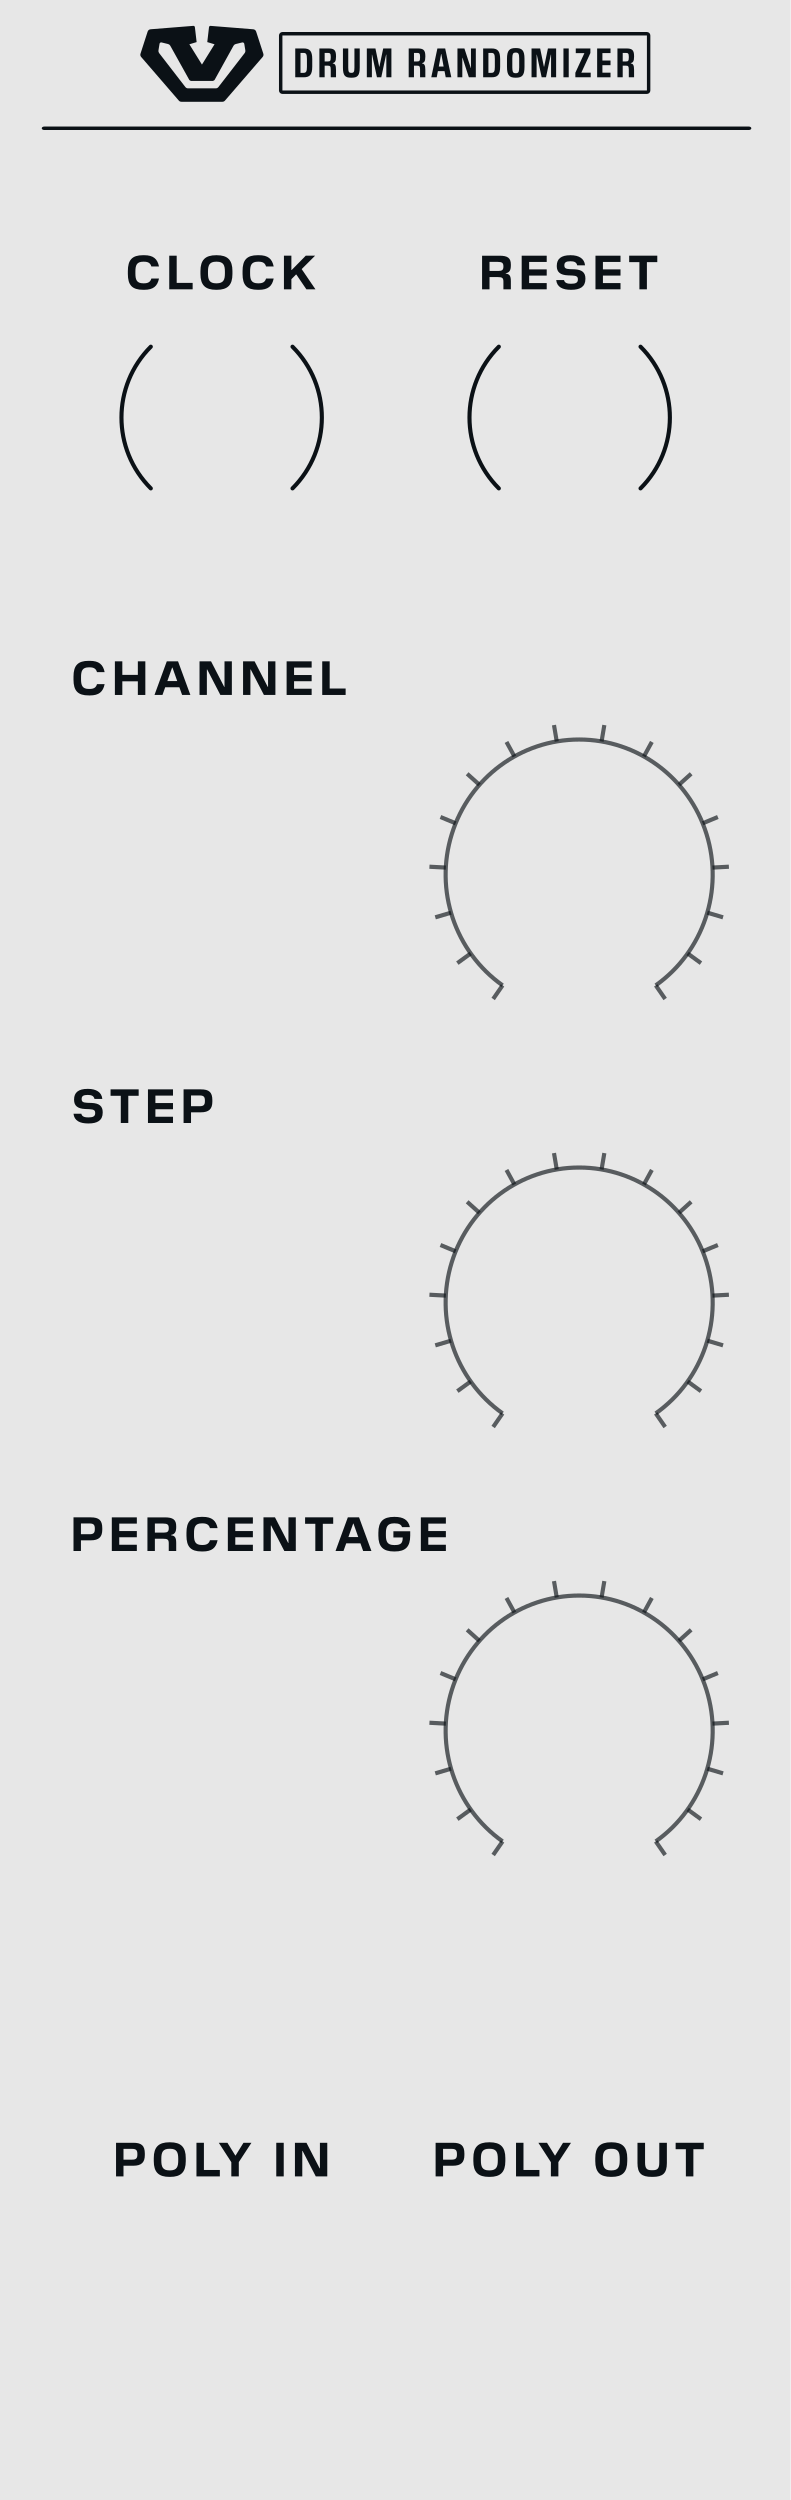
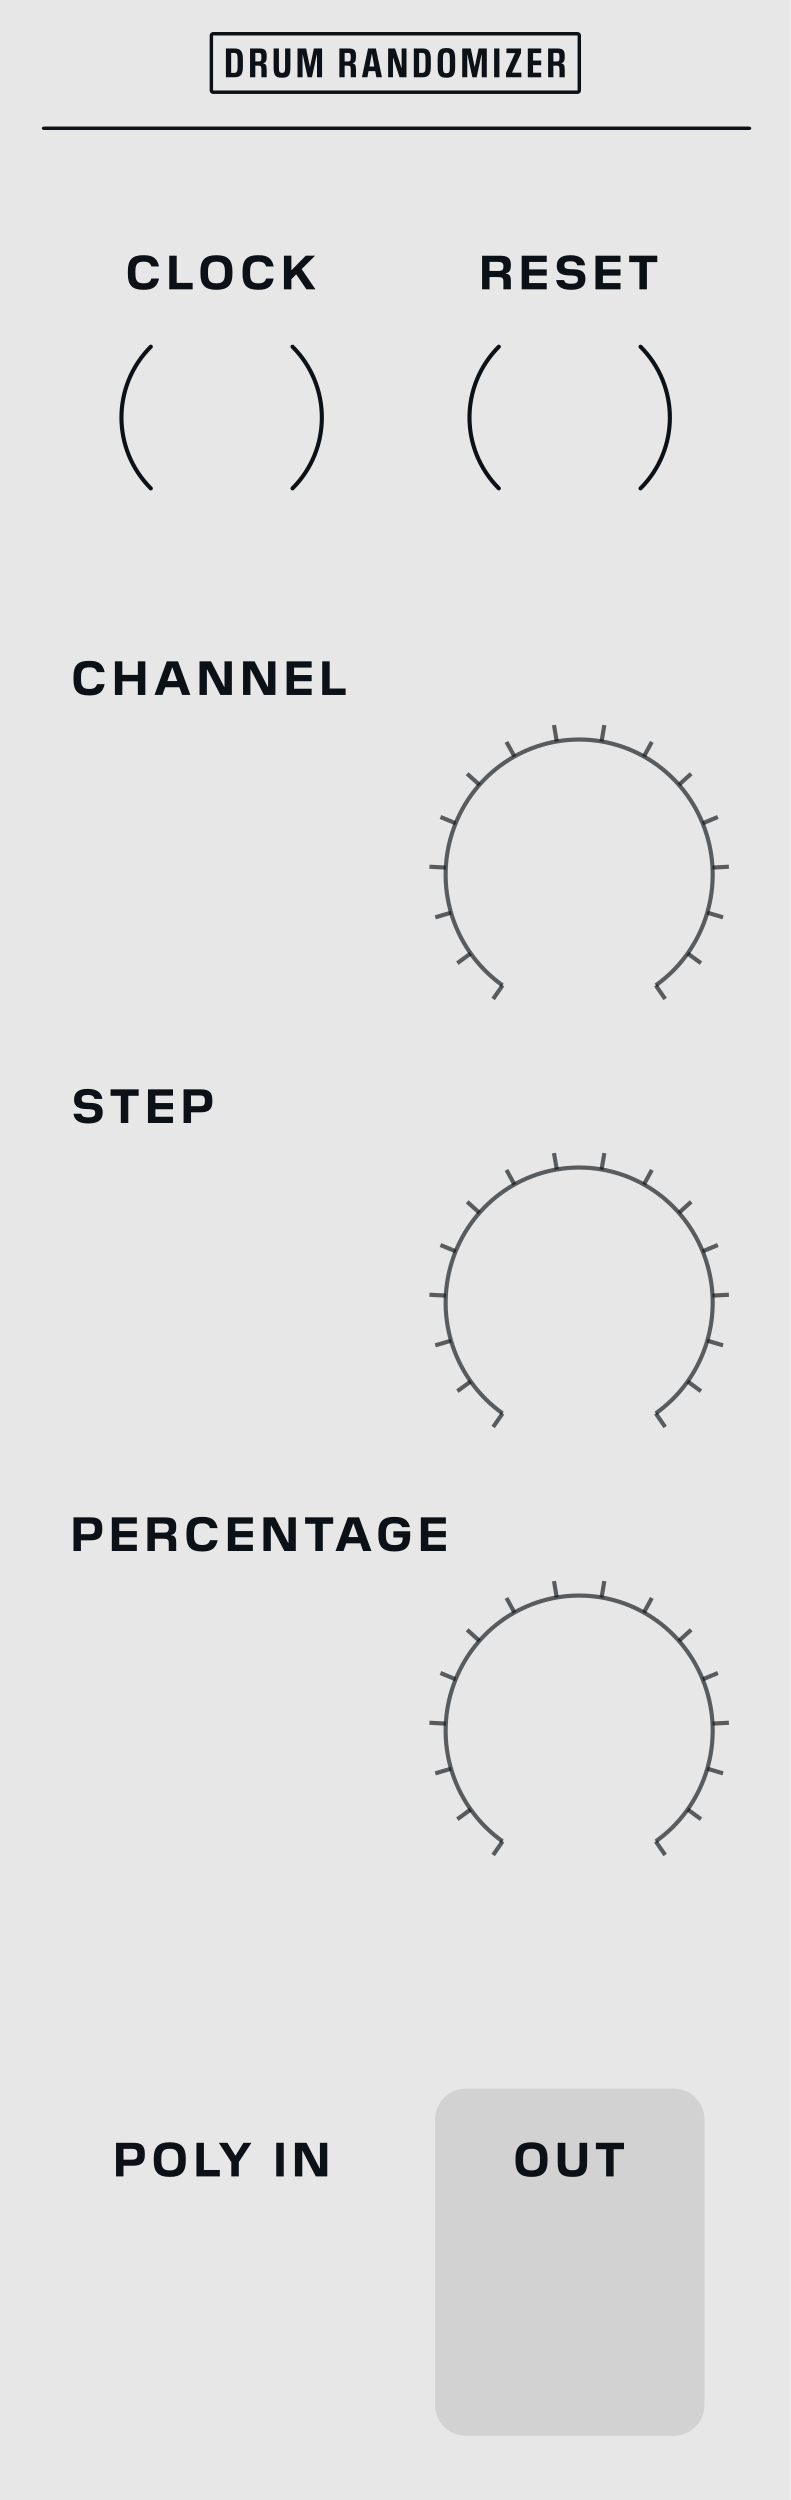
<svg xmlns="http://www.w3.org/2000/svg" xml:space="preserve" viewBox="0 0 115.2 364.252" height="128.5mm" width="40.64mm" y="0px" x="0px" id="Ebene_2" version="1.1">
  <defs id="defs95">
    <rect x="10.25" y="282.75" width="101.438" height="28.375" id="rect2922" />
    <rect x="4.722" y="125.737" width="209.413" height="68.033" id="rect509" />
    <rect x="19.879" y="-22.436" width="112.493" height="36.524" id="rect685" />
    <rect x="-36.732" y="10.383" width="117.711" height="41.533" id="rect448" />
    <rect x="14.389" y="141.232" width="41.912" height="34.386" id="rect2241" />
    <rect x="6.467" y="325.136" width="83.866" height="46.731" id="rect1463" />
    <rect x="125.59" y="98.678" width="166.479" height="105.145" id="rect2657" />
    <rect x="25.452" y="15.751" width="101.703" height="39.534" id="rect384" />
    <rect x="125.59" y="98.678" width="166.479" height="105.145" id="rect2657-5" />
    <rect x="125.59" y="98.678" width="166.479" height="105.145" id="rect2657-5-5" />
    <rect x="125.59" y="98.678" width="166.479" height="105.145" id="rect2657-5-58" />
    <rect x="125.59" y="98.678" width="166.479" height="105.145" id="rect2657-5-2" />
    <rect x="125.59" y="98.678" width="166.479" height="105.145" id="rect2657-5-2-9" />
    <rect x="125.59" y="98.678" width="166.479" height="105.145" id="rect2657-5-2-3" />
    <rect x="125.59" y="98.678" width="166.479" height="105.145" id="rect2657-5-2-3-1" />
    <rect x="125.59" y="98.678" width="166.479" height="105.145" id="rect2657-5-2-3-2" />
    <rect x="125.59" y="98.678" width="166.479" height="105.145" id="rect2657-5-4" />
    <rect x="14.389" y="141.232" width="41.912" height="34.386" id="rect2241-5" />
    <rect x="-36.732" y="10.383" width="117.711" height="41.533" id="rect448-2" />
    <rect x="4.722" y="125.737" width="209.413" height="68.033" id="rect509-5" />
    <rect x="4.722" y="125.737" width="209.413" height="68.033" id="rect509-5-0" />
    <rect x="10.25" y="282.75" width="101.438" height="28.375" id="rect2922-5" />
  </defs>
  <style type="text/css" id="style2">
	.st0{fill:#F3EDE7;}
	.st1{opacity:0.3;fill:#FBFAF8;}
</style>
  <rect style="fill:#e7e7e7;fill-opacity:1;stroke-width:0.726" id="rect350" width="115.2" height="364.252" x="0" y="0" />
+   <rect style="fill:#d2d2d3;fill-opacity:1;stroke:none;stroke-width:0.283" id="rect2" width="39.263" height="50.585" x="63.383" y="-354.897" rx="4.5" ry="4.5" transform="scale(1,-1)" />
  <path class="st0" d="M 6.43,18.941 H 109.121 c 0.192,0 0.348,-0.112 0.348,-0.25 0,-0.138 -0.156,-0.25 -0.348,-0.25 H 6.43 c -0.192,0 -0.348,0.112 -0.348,0.25 0,0.138 0.156,0.25 0.348,0.25" id="path30" style="fill:#0b1116;fill-opacity:1;stroke:none;stroke-width:1" />
  <g id="g2733" transform="translate(-6.372833,3.84)">
    <path class="st0" d="m 28.558,67.107 c -2.793,-2.793 -4.188,-6.45 -4.188,-10.111 0,-3.66 1.395,-7.318 4.188,-10.111 0.117,-0.117 0.117,-0.307 0,-0.424 -0.117,-0.117 -0.307,-0.117 -0.424,0 -2.909,2.908 -4.364,6.723 -4.364,10.535 0,3.812 1.455,7.626 4.364,10.535 0.117,0.117 0.307,0.117 0.424,0 0.117,-0.117 0.117,-0.306 0,-0.424 z" id="path68" style="fill:#0b1116;fill-opacity:1;stroke:none" />
    <path class="st0" d="m 48.779,46.886 c 2.793,2.793 4.188,6.45 4.188,10.111 0,3.66 -1.395,7.318 -4.188,10.111 -0.117,0.117 -0.117,0.307 0,0.424 0.117,0.117 0.307,0.117 0.424,0 2.909,-2.908 4.364,-6.723 4.364,-10.535 0,-3.812 -1.455,-7.626 -4.364,-10.535 -0.117,-0.117 -0.307,-0.117 -0.424,0 -0.117,0.117 -0.117,0.307 0,0.424 z" id="path70" style="fill:#0b1116;fill-opacity:1;stroke:none" />
  </g>
  <g aria-label="CLOCK" transform="matrix(0.96,0,0,0.96,-102.2381,-58.70068)" id="text2655" style="font-size:7.292px;line-height:1.25;font-family:Pilat;-inkscape-font-specification:Pilat;letter-spacing:0.9px;word-spacing:0px;white-space:pre;shape-inside:url(#rect2657);display:inline;fill:#f4eee9">
    <path d="m 128.375,105.131 c 1.4,0 2.02,-0.554 2.253,-1.714 h -1.159 c -0.146,0.525 -0.496,0.729 -1.13,0.729 h -0.095 c -1.014,0 -1.196,-0.561 -1.196,-1.488 v -0.306 c 0,-0.926 0.182,-1.488 1.196,-1.488 h 0.095 c 0.634,0 0.984,0.204 1.13,0.729 h 1.159 c -0.233,-1.159 -0.853,-1.714 -2.253,-1.714 h -0.168 c -1.648,0 -2.304,0.715 -2.304,2.399 v 0.452 c 0,1.684 0.656,2.399 2.304,2.399 z" id="path3276" style="fill:#0b1116" />
    <path d="m 135.736,104.081 h -2.421 v -4.127 h -1.13 v 5.104 h 3.551 z" id="path3278" style="fill:#0b1116" />
    <path d="m 139.399,105.131 c 1.641,0 2.377,-0.715 2.377,-2.399 v -0.445 c 0,-1.684 -0.736,-2.406 -2.377,-2.406 h -0.095 c -1.655,0 -2.384,0.722 -2.384,2.406 v 0.445 c 0,1.684 0.729,2.399 2.384,2.399 z m -0.109,-0.984 c -1.014,0 -1.225,-0.561 -1.225,-1.488 v -0.306 c 0,-0.926 0.211,-1.488 1.225,-1.488 h 0.124 c 1.006,0 1.218,0.561 1.218,1.488 v 0.306 c 0,0.941 -0.211,1.473 -1.218,1.488 z" id="path3280" style="fill:#0b1116" />
    <path d="m 145.783,105.131 c 1.4,0 2.02,-0.554 2.253,-1.714 h -1.159 c -0.146,0.525 -0.496,0.729 -1.13,0.729 h -0.095 c -1.014,0 -1.196,-0.561 -1.196,-1.488 v -0.306 c 0,-0.926 0.182,-1.488 1.196,-1.488 h 0.095 c 0.634,0 0.984,0.204 1.13,0.729 h 1.159 c -0.233,-1.159 -0.853,-1.714 -2.253,-1.714 h -0.168 c -1.648,0 -2.304,0.715 -2.304,2.399 v 0.452 c 0,1.684 0.656,2.399 2.304,2.399 z" id="path3282" style="fill:#0b1116" />
    <path d="m 150.722,103.519 0.7,-0.707 h 0.051 l 1.524,2.246 h 1.378 l -2.093,-3.07 2.034,-2.034 h -1.415 l -2.136,2.173 h -0.044 v -2.173 h -1.13 v 5.104 h 1.13 z" id="path3284" style="fill:#0b1116" />
  </g>
  <g id="g2737" transform="translate(38.62026,-51.39733)">
    <path class="st0" d="m 34.272,122.344 c -2.793,-2.793 -4.188,-6.45 -4.188,-10.111 0,-3.66 1.395,-7.318 4.188,-10.111 0.117,-0.117 0.117,-0.307 0,-0.424 -0.117,-0.117 -0.307,-0.117 -0.424,0 -2.909,2.908 -4.364,6.723 -4.364,10.535 0,3.812 1.455,7.626 4.364,10.535 0.117,0.117 0.307,0.117 0.424,0 0.118,-0.117 0.118,-0.307 0,-0.424 z" id="path52" style="fill:#0b1116;fill-opacity:1;stroke:none" />
    <path class="st0" d="m 54.493,102.123 c 2.793,2.793 4.188,6.45 4.188,10.111 0,3.66 -1.395,7.318 -4.188,10.111 -0.117,0.117 -0.117,0.307 0,0.424 0.117,0.117 0.307,0.117 0.424,0 2.909,-2.908 4.364,-6.723 4.364,-10.535 0,-3.812 -1.455,-7.626 -4.364,-10.535 -0.117,-0.117 -0.307,-0.117 -0.424,0 -0.117,0.117 -0.117,0.307 0,0.424 z" id="path54" style="fill:#0b1116;fill-opacity:1;stroke:none" />
  </g>
  <g aria-label="RESET" transform="matrix(0.96,0,0,0.96,-50.71201,-58.70071)" id="text2655-8" style="font-size:7.292px;line-height:1.25;font-family:Pilat;-inkscape-font-specification:Pilat;letter-spacing:0.9px;word-spacing:0px;white-space:pre;shape-inside:url(#rect2657-5);display:inline;fill:#f4eee9">
    <path d="m 127.121,103.199 h 1.254 c 0.671,0 0.853,0.124 0.853,0.7 v 1.159 h 1.13 v -1.232 c 0,-0.89 -0.241,-1.072 -0.78,-1.159 v -0.051 c 0.547,-0.087 0.78,-0.423 0.78,-1.181 v -0.131 c 0,-0.992 -0.467,-1.349 -1.735,-1.349 h -2.632 v 5.104 h 1.13 z m 1.261,-2.304 c 0.642,0 0.846,0.16 0.846,0.678 v 0.044 c 0,0.489 -0.204,0.649 -0.729,0.649 h -1.378 v -1.371 z" id="path3265" style="fill:#0b1116" />
    <path d="m 135.801,104.11 h -2.669 v -1.137 h 2.669 v -0.941 h -2.669 v -1.13 h 2.669 v -0.948 h -3.799 v 5.104 h 3.799 z" id="path3267" style="fill:#0b1116" />
    <path d="m 139.545,105.131 c 1.291,0 2.129,-0.445 2.129,-1.648 v -0.066 c 0,-0.926 -0.54,-1.349 -1.67,-1.4 l -0.693,-0.022 c -0.664,-0.029 -0.831,-0.19 -0.831,-0.561 v -0.036 c 0,-0.43 0.277,-0.598 0.911,-0.598 0.554,0 0.926,0.124 1.035,0.613 h 1.189 c -0.087,-1.028 -0.948,-1.531 -2.158,-1.531 h -0.087 c -1.364,0 -2.042,0.54 -2.042,1.611 v 0.051 c 0,0.911 0.554,1.342 1.67,1.393 l 0.7,0.029 c 0.649,0.029 0.831,0.19 0.831,0.561 v 0.066 c 0,0.459 -0.343,0.62 -1.021,0.62 -0.481,0 -0.977,-0.066 -1.079,-0.561 h -1.189 c 0.117,1.079 0.984,1.48 2.239,1.48 z" id="path3269" style="fill:#0b1116" />
    <path d="m 147,104.11 h -2.669 v -1.137 h 2.669 v -0.941 h -2.669 v -1.13 h 2.669 v -0.948 h -3.799 v 5.104 h 3.799 z" id="path3271" style="fill:#0b1116" />
    <path d="m 151.007,100.931 h 1.575 v -0.977 h -4.266 v 0.977 h 1.553 v 4.127 h 1.137 z" id="path3273" style="fill:#0b1116" />
  </g>
  <g id="g515" transform="translate(14.68471)">
-     <path class="st0" d="m 79.571,5.167 v 8.018 H 26.463 V 5.167 h 53.108 m 0,-0.5 H 26.463 c -0.276,0 -0.5,0.224 -0.5,0.5 v 8.018 c 0,0.276 0.224,0.5 0.5,0.5 h 53.108 c 0.276,0 0.5,-0.224 0.5,-0.5 V 5.167 c 0,-0.276 -0.224,-0.5 -0.5,-0.5 z" id="path4" style="fill:#0b1116;fill-opacity:1;stroke:none" />
-     <path class="st0" d="m 22.211,4.265 -6.214,-0.495 c -0.115,-0.009 -0.216,0.074 -0.229,0.189 l -0.252,2.174 1.058,0.32 -1.834,2.955 -1.834,-2.955 1.058,-0.32 -0.254,-2.176 c -0.013,-0.115 -0.115,-0.198 -0.229,-0.189 L 7.251,4.265 c -0.196,0.016 -0.363,0.149 -0.424,0.336 l -1.043,3.223 c -0.053,0.163 -0.017,0.342 0.095,0.471 l 5.492,6.364 c 0.092,0.107 0.227,0.169 0.368,0.169 h 5.986 c 0.141,0 0.276,-0.062 0.368,-0.169 l 5.494,-6.364 c 0.112,-0.13 0.148,-0.308 0.095,-0.471 l -1.046,-3.222 c -0.061,-0.189 -0.229,-0.321 -0.425,-0.337 z m -5.457,8.608 h -4.045 c -0.15,0 -0.293,-0.07 -0.385,-0.189 L 8.497,7.73 c -0.083,-0.107 -0.118,-0.244 -0.096,-0.378 l 0.158,-0.97 c 0.023,-0.141 0.16,-0.232 0.298,-0.198 L 9.81,6.418 c 0.131,0.032 0.243,0.118 0.309,0.236 l 2.789,5.011 0.213,0.125 h 3.237 l 0.213,-0.126 2.772,-5.009 c 0.066,-0.119 0.179,-0.205 0.311,-0.238 l 0.952,-0.232 c 0.138,-0.034 0.275,0.057 0.298,0.198 l 0.159,0.967 c 0.022,0.134 -0.013,0.272 -0.096,0.379 l -3.829,4.953 c -0.091,0.121 -0.233,0.191 -0.384,0.191 z" id="path28" style="fill:#0b1116;fill-opacity:1;stroke:none" />
-     <g aria-label="DRUM RANDOMIZER" transform="matrix(0.96,0,0,0.96,9.003046,27.54931)" id="text683" style="font-size:6.25px;line-height:1.25;font-family:Pilat;-inkscape-font-specification:Pilat;letter-spacing:0.6px;word-spacing:0px;white-space:pre;shape-inside:url(#rect685)">
+     <path class="st0" d="m 69.469,5.167 v 8.018 H 16.362 V 5.167 h 53.108 m 0,-0.5 H 16.362 c -0.276,0 -0.5,0.224 -0.5,0.5 v 8.018 c 0,0.276 0.224,0.5 0.5,0.5 h 53.108 c 0.276,0 0.5,-0.224 0.5,-0.5 V 5.167 c 0,-0.276 -0.224,-0.5 -0.5,-0.5 z" id="path4" style="fill:#0b1116;fill-opacity:1;stroke:none" />
+     <g aria-label="DRUM RANDOMIZER" transform="matrix(0.96,0,0,0.96,-1.098464,27.54931)" id="text683" style="font-size:6.25px;line-height:1.25;font-family:Pilat;-inkscape-font-specification:Pilat;letter-spacing:0.6px;word-spacing:0px;white-space:pre;shape-inside:url(#rect685)">
      <path d="m 22.716,-19.711 c 0,-1.256 -0.388,-1.631 -1.306,-1.631 h -1.275 v 4.375 h 1.275 c 0.919,0 1.306,-0.375 1.306,-1.625 z m -1.319,-0.956 c 0.4,0 0.512,0.225 0.512,0.9 v 1.231 c 0,0.669 -0.119,0.894 -0.512,0.894 h -0.463 v -3.025 z" style="font-family:'Pilat Condensed';-inkscape-font-specification:'Pilat Condensed, ';fill:#0b1116" id="path2889" />
      <path d="m 24.598,-18.729 h 0.469 c 0.338,0 0.456,0.062 0.456,0.6 v 1.163 h 0.8 v -1.113 c 0,-0.787 -0.169,-0.925 -0.506,-1 v -0.031 c 0.338,-0.087 0.506,-0.281 0.506,-0.988 v -0.081 c 0,-0.975 -0.35,-1.163 -1.181,-1.163 h -1.344 v 4.375 h 0.8 z m 0.463,-1.938 c 0.331,0 0.463,0.062 0.463,0.588 v 0.125 c 0,0.519 -0.125,0.581 -0.431,0.581 h -0.494 v -1.294 z" style="font-family:'Pilat Condensed';-inkscape-font-specification:'Pilat Condensed, ';fill:#0b1116" id="path2891" />
      <path d="m 28.685,-16.904 c 0.9,0 1.238,-0.306 1.238,-1.55 v -2.888 h -0.806 v 2.894 c 0,0.656 -0.1,0.806 -0.444,0.806 h -0.05 c -0.344,0 -0.444,-0.15 -0.444,-0.806 v -2.894 h -0.806 v 2.888 c 0,1.244 0.338,1.55 1.238,1.55 z" style="font-family:'Pilat Condensed';-inkscape-font-specification:'Pilat Condensed, ';fill:#0b1116" id="path2893" />
      <path d="m 34.729,-21.342 h -1.244 l -0.575,2.763 h -0.037 l -0.569,-2.763 h -1.306 v 4.375 h 0.769 v -3.431 h 0.031 l 0.738,3.431 h 0.656 l 0.731,-3.431 h 0.037 v 3.431 h 0.769 z" style="font-family:'Pilat Condensed';-inkscape-font-specification:'Pilat Condensed, ';fill:#0b1116" id="path2895" />
      <path d="m 38.154,-18.729 h 0.469 c 0.338,0 0.456,0.062 0.456,0.6 v 1.163 h 0.8 v -1.113 c 0,-0.787 -0.169,-0.925 -0.506,-1 v -0.031 c 0.338,-0.087 0.506,-0.281 0.506,-0.988 v -0.081 c 0,-0.975 -0.35,-1.163 -1.181,-1.163 h -1.344 v 4.375 h 0.8 z m 0.463,-1.938 c 0.331,0 0.463,0.062 0.463,0.588 v 0.125 c 0,0.519 -0.125,0.581 -0.431,0.581 h -0.494 v -1.294 z" style="font-family:'Pilat Condensed';-inkscape-font-specification:'Pilat Condensed, ';fill:#0b1116" id="path2897" />
      <path d="m 42.891,-21.342 h -1.181 l -0.931,4.375 h 0.831 l 0.175,-0.938 h 1.006 l 0.181,0.938 h 0.85 z m -0.588,0.838 0.35,1.906 h -0.731 l 0.35,-1.906 z" style="font-family:'Pilat Condensed';-inkscape-font-specification:'Pilat Condensed, ';fill:#0b1116" id="path2899" />
      <path d="m 47.541,-21.342 h -0.738 v 2.956 h -0.031 l -0.963,-2.956 h -1.056 v 4.375 h 0.738 v -2.956 h 0.031 l 0.963,2.956 h 1.056 z" style="font-family:'Pilat Condensed';-inkscape-font-specification:'Pilat Condensed, ';fill:#0b1116" id="path2901" />
      <path d="m 51.235,-19.711 c 0,-1.256 -0.388,-1.631 -1.306,-1.631 h -1.275 v 4.375 h 1.275 c 0.919,0 1.306,-0.375 1.306,-1.625 z m -1.319,-0.956 c 0.4,0 0.512,0.225 0.512,0.9 v 1.231 c 0,0.669 -0.119,0.894 -0.512,0.894 h -0.463 v -3.025 z" style="font-family:'Pilat Condensed';-inkscape-font-specification:'Pilat Condensed, ';fill:#0b1116" id="path2903" />
      <path d="m 53.635,-16.904 c 0.925,0 1.294,-0.362 1.294,-1.625 v -1.244 c 0,-1.269 -0.369,-1.631 -1.294,-1.631 h -0.069 c -0.919,0 -1.294,0.362 -1.294,1.631 v 1.244 c 0,1.262 0.375,1.625 1.294,1.625 z m -0.056,-0.681 c -0.206,0 -0.338,-0.062 -0.406,-0.194 -0.062,-0.131 -0.094,-0.362 -0.094,-0.694 v -1.356 c 0,-0.338 0.031,-0.569 0.094,-0.694 0.069,-0.131 0.2,-0.194 0.406,-0.194 h 0.044 c 0.206,0 0.338,0.062 0.4,0.194 0.069,0.125 0.1,0.356 0.1,0.694 v 1.356 c 0,0.331 -0.031,0.562 -0.1,0.694 -0.062,0.131 -0.194,0.194 -0.4,0.194 z" style="font-family:'Pilat Condensed';-inkscape-font-specification:'Pilat Condensed, ';fill:#0b1116" id="path2905" />
      <path d="m 59.729,-21.342 h -1.244 l -0.575,2.763 h -0.037 l -0.569,-2.763 h -1.306 v 4.375 h 0.769 v -3.431 h 0.031 l 0.738,3.431 h 0.656 l 0.731,-3.431 h 0.037 v 3.431 h 0.769 z" style="font-family:'Pilat Condensed';-inkscape-font-specification:'Pilat Condensed, ';fill:#0b1116" id="path2907" />
      <path d="m 61.641,-21.342 h -0.8 v 4.375 h 0.8 z" style="font-family:'Pilat Condensed';-inkscape-font-specification:'Pilat Condensed, ';fill:#0b1116" id="path2909" />
      <path d="m 64.979,-17.667 h -1.425 l 1.375,-2.981 v -0.694 h -2.219 v 0.706 h 1.312 l -1.375,2.981 v 0.688 h 2.331 z" style="font-family:'Pilat Condensed';-inkscape-font-specification:'Pilat Condensed, ';fill:#0b1116" id="path2911" />
      <path d="m 67.985,-17.667 h -1.231 v -1.137 h 1.231 v -0.706 h -1.231 v -1.131 h 1.231 v -0.7 h -2.031 v 4.375 h 2.031 z" style="font-family:'Pilat Condensed';-inkscape-font-specification:'Pilat Condensed, ';fill:#0b1116" id="path2913" />
      <path d="m 69.835,-18.729 h 0.469 c 0.338,0 0.456,0.062 0.456,0.6 v 1.163 h 0.8 v -1.113 c 0,-0.787 -0.169,-0.925 -0.506,-1 v -0.031 c 0.338,-0.087 0.506,-0.281 0.506,-0.988 v -0.081 c 0,-0.975 -0.35,-1.163 -1.181,-1.163 h -1.344 v 4.375 h 0.8 z m 0.463,-1.938 c 0.331,0 0.463,0.062 0.463,0.588 v 0.125 c 0,0.519 -0.125,0.581 -0.431,0.581 h -0.494 v -1.294 z" style="font-family:'Pilat Condensed';-inkscape-font-specification:'Pilat Condensed, ';fill:#0b1116" id="path2915" />
    </g>
  </g>
  <g aria-label="CHANNEL" transform="matrix(0.9599723,0,0,0.96,5.873736,-25.57483)" id="text507" style="font-size:7.292px;line-height:1.25;font-family:Pilat;-inkscape-font-specification:Pilat;letter-spacing:0.9px;word-spacing:0px;white-space:pre;shape-inside:url(#rect509);display:inline;fill:#f4eee9;stroke-width:1">
    <path d="m 7.508,132.189 c 1.4,0 2.02,-0.554 2.253,-1.714 H 8.602 c -0.146,0.525 -0.496,0.729 -1.13,0.729 h -0.095 c -1.014,0 -1.196,-0.561 -1.196,-1.488 v -0.306 c 0,-0.926 0.182,-1.488 1.196,-1.488 h 0.095 c 0.634,0 0.984,0.204 1.13,0.729 h 1.159 c -0.233,-1.159 -0.853,-1.714 -2.253,-1.714 H 7.34 c -1.648,0 -2.304,0.715 -2.304,2.399 v 0.452 c 0,1.684 0.656,2.399 2.304,2.399 z" id="path1260" style="stroke-width:1;fill:#0b1116" />
    <path d="m 15.94,127.012 h -1.137 v 2.056 h -2.355 v -2.056 h -1.13 v 5.104 h 1.13 v -2.071 h 2.355 v 2.071 h 1.137 z" id="path1262" style="stroke-width:1;fill:#0b1116" />
    <path d="m 20.902,127.012 h -1.706 l -1.867,5.104 h 1.21 l 0.416,-1.167 h 2.151 l 0.416,1.167 h 1.254 z m -0.846,0.948 0.722,2.042 h -1.495 l 0.722,-2.042 z" id="path1264" style="stroke-width:1;fill:#0b1116" />
    <path d="m 29.072,127.012 h -1.116 v 3.879 h -0.044 l -1.998,-3.879 h -1.75 v 5.104 h 1.116 v -3.872 h 0.044 l 2.005,3.872 h 1.743 z" id="path1266" style="stroke-width:1;fill:#0b1116" />
    <path d="m 35.681,127.012 h -1.116 v 3.879 h -0.044 l -1.998,-3.879 h -1.75 v 5.104 h 1.116 v -3.872 h 0.044 l 2.005,3.872 h 1.743 z" id="path1268" style="stroke-width:1;fill:#0b1116" />
    <path d="m 41.182,131.169 h -2.669 v -1.137 h 2.669 v -0.941 h -2.669 v -1.13 h 2.669 v -0.948 h -3.799 v 5.104 h 3.799 z" id="path1270" style="stroke-width:1;fill:#0b1116" />
    <path d="m 46.34,131.139 h -2.421 v -4.127 h -1.13 v 5.104 h 3.551 z" id="path1272" style="stroke-width:1;fill:#0b1116" />
  </g>
  <g aria-label="PERCENTAGE" transform="matrix(0.96,0,0,0.96,5.789597,99.14933)" id="text507-2-2" style="font-size:7.292px;line-height:1.25;font-family:Pilat;-inkscape-font-specification:Pilat;letter-spacing:0.9px;word-spacing:0px;white-space:pre;shape-inside:url(#rect509-5-0);display:inline;fill:#f4eee9">
    <path d="m 6.254,130.498 h 1.488 c 1.247,0 1.75,-0.518 1.75,-1.626 V 128.653 c 0,-1.203 -0.503,-1.641 -1.75,-1.641 H 5.124 v 5.104 h 1.13 z m 1.305,-2.559 c 0.613,0 0.802,0.204 0.802,0.78 v 0.073 c 0,0.561 -0.175,0.78 -0.795,0.78 H 6.254 v -1.633 z" id="path1284" style="fill:#0b1116" />
    <path d="m 14.737,131.169 h -2.669 v -1.137 h 2.669 v -0.941 h -2.669 v -1.13 h 2.669 v -0.948 h -3.799 v 5.104 h 3.799 z" id="path1286" style="fill:#0b1116" />
    <path d="m 17.475,130.257 h 1.254 c 0.671,0 0.853,0.124 0.853,0.7 v 1.159 h 1.13 v -1.232 c 0,-0.89 -0.241,-1.072 -0.78,-1.159 v -0.051 c 0.547,-0.087 0.78,-0.423 0.78,-1.181 v -0.131 c 0,-0.992 -0.467,-1.349 -1.735,-1.349 h -2.632 v 5.104 h 1.13 z m 1.261,-2.304 c 0.642,0 0.846,0.16 0.846,0.678 v 0.044 c 0,0.489 -0.204,0.649 -0.729,0.649 H 17.475 V 127.953 Z" id="path1288" style="fill:#0b1116" />
    <path d="m 24.74,132.189 c 1.4,0 2.02,-0.554 2.253,-1.714 h -1.159 c -0.146,0.525 -0.496,0.729 -1.13,0.729 h -0.095 c -1.014,0 -1.196,-0.561 -1.196,-1.488 v -0.306 c 0,-0.926 0.182,-1.488 1.196,-1.488 h 0.095 c 0.634,0 0.984,0.204 1.13,0.729 h 1.159 c -0.233,-1.159 -0.853,-1.714 -2.253,-1.714 h -0.168 c -1.648,0 -2.304,0.715 -2.304,2.399 v 0.452 c 0,1.684 0.656,2.399 2.304,2.399 z" id="path1290" style="fill:#0b1116" />
    <path d="m 32.349,131.169 h -2.669 v -1.137 h 2.669 v -0.941 h -2.669 v -1.13 h 2.669 v -0.948 h -3.799 v 5.104 h 3.799 z" id="path1292" style="fill:#0b1116" />
    <path d="m 38.863,127.012 h -1.116 v 3.879 h -0.044 l -1.998,-3.879 H 33.956 v 5.104 h 1.116 v -3.872 h 0.044 l 2.005,3.872 h 1.743 z" id="path1294" style="fill:#0b1116" />
    <path d="m 42.964,127.989 h 1.575 v -0.977 h -4.266 v 0.977 h 1.553 v 4.127 h 1.137 z" id="path1296" style="fill:#0b1116" />
    <path d="m 48.465,127.012 h -1.706 l -1.867,5.104 h 1.21 l 0.416,-1.167 h 2.151 l 0.416,1.167 h 1.254 z m -0.846,0.948 0.722,2.042 h -1.495 l 0.722,-2.042 z" id="path1298" style="fill:#0b1116" />
    <path d="m 53.872,132.189 c 1.641,0 2.355,-0.715 2.355,-2.399 v -0.664 h -2.552 v 0.941 h 1.415 c 0,0.817 -0.248,1.145 -1.167,1.145 h -0.16 c -1.014,0 -1.225,-0.547 -1.225,-1.48 v -0.321 c 0,-0.926 0.211,-1.488 1.225,-1.488 h 0.124 c 0.613,0 0.977,0.175 1.101,0.576 h 1.189 c -0.226,-1.101 -0.992,-1.56 -2.304,-1.56 h -0.095 c -1.655,0 -2.384,0.722 -2.384,2.406 v 0.445 c 0,1.684 0.729,2.399 2.384,2.399 z" id="path1300" style="fill:#0b1116" />
    <path d="m 61.64,131.169 h -2.669 v -1.137 h 2.669 v -0.941 h -2.669 v -1.13 h 2.669 v -0.948 h -3.799 v 5.104 h 3.799 z" id="path1302" style="fill:#0b1116" />
  </g>
  <g aria-label="STEP" transform="matrix(0.96,0,0,0.96,5.950597,36.78777)" id="g1399" style="font-size:7.292px;line-height:1.25;font-family:Pilat;-inkscape-font-specification:Pilat;letter-spacing:0.9px;word-spacing:0px;white-space:pre;shape-inside:url(#rect509-5);display:inline;fill:#f4eee9">
    <path d="m 7.26,132.189 c 1.291,0 2.129,-0.445 2.129,-1.648 v -0.066 c 0,-0.926 -0.54,-1.349 -1.67,-1.4 l -0.693,-0.022 c -0.664,-0.029 -0.831,-0.19 -0.831,-0.561 v -0.036 c 0,-0.43 0.277,-0.598 0.911,-0.598 0.554,0 0.926,0.124 1.035,0.613 h 1.189 c -0.087,-1.028 -0.948,-1.531 -2.158,-1.531 h -0.087 c -1.364,0 -2.042,0.54 -2.042,1.611 v 0.051 c 0,0.911 0.554,1.342 1.67,1.393 l 0.7,0.029 c 0.649,0.029 0.831,0.19 0.831,0.561 v 0.066 c 0,0.459 -0.343,0.62 -1.021,0.62 -0.481,0 -0.977,-0.066 -1.079,-0.561 H 4.956 c 0.117,1.079 0.984,1.48 2.239,1.48 z" id="path1391" style="fill:#0b1116" />
    <path d="m 13.272,127.989 h 1.575 v -0.977 h -4.266 v 0.977 h 1.553 v 4.127 h 1.138 z" id="path1393" style="fill:#0b1116" />
    <path d="m 20.056,131.169 h -2.669 v -1.137 h 2.669 v -0.941 h -2.669 v -1.13 h 2.669 v -0.948 h -3.799 v 5.104 h 3.799 z" id="path1395" style="fill:#0b1116" />
    <path d="m 22.793,130.498 h 1.488 c 1.247,0 1.75,-0.518 1.75,-1.626 V 128.653 c 0,-1.203 -0.503,-1.641 -1.75,-1.641 h -2.618 v 5.104 h 1.13 z m 1.305,-2.559 c 0.613,0 0.802,0.204 0.802,0.78 v 0.073 c 0,0.561 -0.175,0.78 -0.795,0.78 h -1.313 v -1.633 z" id="path1397" style="fill:#0b1116" />
  </g>
  <g aria-label="POLY IN" transform="matrix(0.96,0,0,0.96,6.682667,39.53917)" id="text2920" style="font-size:7.292px;line-height:1.25;font-family:Pilat;-inkscape-font-specification:Pilat;letter-spacing:0.9px;word-spacing:0px;white-space:pre;shape-inside:url(#rect2922);display:inline;fill:#f4eee9">
    <path d="m 11.781,287.511 h 1.488 c 1.247,0 1.75,-0.518 1.75,-1.626 v -0.219 c 0,-1.203 -0.503,-1.641 -1.75,-1.641 h -2.618 v 5.104 h 1.13 z m 1.305,-2.559 c 0.613,0 0.802,0.204 0.802,0.78 v 0.073 c 0,0.561 -0.175,0.78 -0.795,0.78 h -1.312 v -1.633 z" id="path22133" style="fill:#0b1116" />
    <path d="m 18.857,289.203 c 1.641,0 2.377,-0.715 2.377,-2.399 v -0.445 c 0,-1.684 -0.736,-2.406 -2.377,-2.406 h -0.095 c -1.655,0 -2.384,0.722 -2.384,2.406 v 0.445 c 0,1.684 0.729,2.399 2.384,2.399 z m -0.109,-0.984 c -1.014,0 -1.225,-0.561 -1.225,-1.488 V 286.425 c 0,-0.926 0.211,-1.488 1.225,-1.488 h 0.124 c 1.006,0 1.218,0.561 1.218,1.488 v 0.306 c 0,0.941 -0.211,1.473 -1.218,1.488 z" id="path22135" style="fill:#0b1116" />
    <path d="m 26.407,288.153 h -2.421 v -4.127 h -1.13 v 5.104 h 3.551 z" id="path22137" style="fill:#0b1116" />
    <path d="m 29.283,286.957 1.918,-2.931 h -1.21 l -1.196,1.932 h -0.044 l -1.196,-1.932 h -1.312 l 1.903,2.946 v 2.158 h 1.137 z" id="path22139" style="fill:#0b1116" />
    <path d="M 36.1,284.026 H 34.97 v 5.104 h 1.13 z" id="path22141" style="fill:#0b1116" />
    <path d="m 42.709,284.026 h -1.116 v 3.879 h -0.044 l -1.998,-3.879 h -1.75 v 5.104 h 1.116 v -3.872 h 0.044 l 2.005,3.872 h 1.743 z" id="path22143" style="fill:#0b1116" />
  </g>
  <g aria-label="POLY OUT" transform="matrix(0.96,0,0,0.96,53.24425,39.53917)" id="text2920-1" style="font-size:7.292px;line-height:1.25;font-family:Pilat;-inkscape-font-specification:Pilat;letter-spacing:0.9px;word-spacing:0px;white-space:pre;shape-inside:url(#rect2922-5);display:inline;fill:#f4eee9">
-     <path d="m 11.781,287.511 h 1.488 c 1.247,0 1.75,-0.518 1.75,-1.626 v -0.219 c 0,-1.203 -0.503,-1.641 -1.75,-1.641 h -2.618 v 5.104 h 1.13 z m 1.305,-2.559 c 0.613,0 0.802,0.204 0.802,0.78 v 0.073 c 0,0.561 -0.175,0.78 -0.795,0.78 h -1.312 v -1.633 z" id="path22146" style="fill:#0b1116" />
-     <path d="m 18.857,289.203 c 1.641,0 2.377,-0.715 2.377,-2.399 v -0.445 c 0,-1.684 -0.736,-2.406 -2.377,-2.406 h -0.095 c -1.655,0 -2.384,0.722 -2.384,2.406 v 0.445 c 0,1.684 0.729,2.399 2.384,2.399 z m -0.109,-0.984 c -1.014,0 -1.225,-0.561 -1.225,-1.488 V 286.425 c 0,-0.926 0.211,-1.488 1.225,-1.488 h 0.124 c 1.006,0 1.218,0.561 1.218,1.488 v 0.306 c 0,0.941 -0.211,1.473 -1.218,1.488 z" id="path22148" style="fill:#0b1116" />
-     <path d="m 26.407,288.153 h -2.421 v -4.127 h -1.13 v 5.104 h 3.551 z" id="path22150" style="fill:#0b1116" />
-     <path d="m 29.283,286.957 1.918,-2.931 h -1.21 l -1.196,1.932 h -0.044 l -1.196,-1.932 h -1.312 l 1.903,2.946 v 2.158 h 1.137 z" id="path22152" style="fill:#0b1116" />
-     <path d="m 37.361,289.203 c 1.641,0 2.377,-0.715 2.377,-2.399 v -0.445 c 0,-1.684 -0.736,-2.406 -2.377,-2.406 h -0.095 c -1.655,0 -2.384,0.722 -2.384,2.406 v 0.445 c 0,1.684 0.729,2.399 2.384,2.399 z m -0.109,-0.984 c -1.014,0 -1.225,-0.561 -1.225,-1.488 V 286.425 c 0,-0.926 0.211,-1.488 1.225,-1.488 h 0.124 c 1.006,0 1.218,0.561 1.218,1.488 v 0.306 c 0,0.941 -0.211,1.473 -1.218,1.488 z" id="path22154" style="fill:#0b1116" />
-     <path d="m 43.57,289.203 c 1.575,0 2.18,-0.54 2.18,-2.115 v -3.062 h -1.152 v 2.997 c 0,0.882 -0.248,1.167 -0.999,1.167 h -0.16 c -0.751,0 -0.999,-0.277 -0.999,-1.167 v -2.997 h -1.152 v 3.062 c 0,1.575 0.598,2.115 2.18,2.115 z" id="path22156" style="fill:#0b1116" />
-     <path d="m 49.771,285.003 h 1.575 v -0.977 h -4.266 v 0.977 h 1.553 v 4.127 h 1.138 z" id="path22158" style="fill:#0b1116" />
+     <g id="g1" transform="translate(-12.10348)">
+       <path d="m 37.361,289.203 c 1.641,0 2.377,-0.715 2.377,-2.399 v -0.445 c 0,-1.684 -0.736,-2.406 -2.377,-2.406 h -0.095 c -1.655,0 -2.384,0.722 -2.384,2.406 v 0.445 c 0,1.684 0.729,2.399 2.384,2.399 z m -0.109,-0.984 c -1.014,0 -1.225,-0.561 -1.225,-1.488 V 286.425 c 0,-0.926 0.211,-1.488 1.225,-1.488 h 0.124 c 1.006,0 1.218,0.561 1.218,1.488 v 0.306 c 0,0.941 -0.211,1.473 -1.218,1.488 z" id="path22154" style="fill:#0b1116" />
+       <path d="m 43.57,289.203 c 1.575,0 2.18,-0.54 2.18,-2.115 v -3.062 h -1.152 v 2.997 c 0,0.882 -0.248,1.167 -0.999,1.167 h -0.16 c -0.751,0 -0.999,-0.277 -0.999,-1.167 v -2.997 h -1.152 v 3.062 c 0,1.575 0.598,2.115 2.18,2.115 z" id="path22156" style="fill:#0b1116" />
+       <path d="m 49.771,285.003 h 1.575 v -0.977 h -4.266 v 0.977 h 1.553 v 4.127 h 1.138 z" id="path22158" style="fill:#0b1116" />
+     </g>
  </g>
  <g id="g13919" style="stroke:#0b1116;stroke-opacity:0.65" transform="matrix(0.602697,0,0,0.6099856,84.38391,127.5999)">
    <path style="fill:none;stroke:#0b1116;stroke-width:1;stroke-opacity:0.65" id="path13849" d="M -18.515,26.177 A 32.279,32.279 0 0 1 -30.785,-9.971 32.279,32.279 0 0 1 0,-32.544 32.279,32.279 0 0 1 30.785,-9.971 32.279,32.279 0 0 1 18.515,26.177" />
    <path style="fill:none;stroke:#0b1116;stroke-width:1;stroke-opacity:0.65" d="m -18.515,26.177 -2.276,3.251" id="path13851" />
    <path style="fill:none;stroke:#0b1116;stroke-width:1;stroke-opacity:0.65" d="m -26.224,18.556 -3.224,2.314" id="path13853" />
    <path style="fill:none;stroke:#0b1116;stroke-width:1;stroke-opacity:0.65" d="m -30.976,8.813 -3.809,1.116" id="path13855" />
    <path style="fill:none;stroke:#0b1116;stroke-width:1;stroke-opacity:0.65" d="M -32.235,-1.954 -36.198,-2.162" id="path13857" />
    <path style="fill:none;stroke:#0b1116;stroke-width:1;stroke-opacity:0.65" d="m -29.858,-12.53 -3.671,-1.508" id="path13859" />
    <path style="fill:none;stroke:#0b1116;stroke-width:1;stroke-opacity:0.65" d="m -24.113,-21.724 -2.965,-2.638" id="path13861" />
    <path style="fill:none;stroke:#0b1116;stroke-width:1;stroke-opacity:0.65" d="m -15.649,-28.497 -1.924,-3.471" id="path13863" />
    <path style="fill:none;stroke:#0b1116;stroke-width:1;stroke-opacity:0.65" d="m -5.42,-32.085 -0.666,-3.912" id="path13865" />
    <path style="fill:none;stroke:#0b1116;stroke-width:1;stroke-opacity:0.65" d="m 5.42,-32.085 0.666,-3.912" id="path13867" />
    <path style="fill:none;stroke:#0b1116;stroke-width:1;stroke-opacity:0.65" d="m 15.649,-28.497 1.924,-3.471" id="path13869" />
    <path style="fill:none;stroke:#0b1116;stroke-width:1;stroke-opacity:0.65" d="m 24.113,-21.724 2.965,-2.638" id="path13871" />
    <path style="fill:none;stroke:#0b1116;stroke-width:1;stroke-opacity:0.65" d="m 29.858,-12.53 3.671,-1.508" id="path13873" />
    <path style="fill:none;stroke:#0b1116;stroke-width:1;stroke-opacity:0.65" d="M 32.235,-1.954 36.198,-2.162" id="path13875" />
    <path style="fill:none;stroke:#0b1116;stroke-width:1;stroke-opacity:0.65" d="m 30.976,8.813 3.809,1.116" id="path13877" />
    <path style="fill:none;stroke:#0b1116;stroke-width:1;stroke-opacity:0.65" d="m 26.224,18.556 3.224,2.314" id="path13879" />
    <path style="fill:none;stroke:#0b1116;stroke-width:1;stroke-opacity:0.65" d="m 18.515,26.177 2.276,3.251" id="path13881" />
  </g>
  <g id="g13919-3" style="stroke:#0b1116;stroke-opacity:0.65" transform="matrix(0.602697,0,0,0.6099856,84.38447,189.962)">
    <path style="fill:none;stroke:#0b1116;stroke-width:1;stroke-opacity:0.65" id="path13849-0" d="M -18.515,26.177 A 32.279,32.279 0 0 1 -30.785,-9.971 32.279,32.279 0 0 1 0,-32.544 32.279,32.279 0 0 1 30.785,-9.971 32.279,32.279 0 0 1 18.515,26.177" />
    <path style="fill:none;stroke:#0b1116;stroke-width:1;stroke-opacity:0.65" d="m -18.515,26.177 -2.276,3.251" id="path13851-7" />
    <path style="fill:none;stroke:#0b1116;stroke-width:1;stroke-opacity:0.65" d="m -26.224,18.556 -3.224,2.314" id="path13853-8" />
    <path style="fill:none;stroke:#0b1116;stroke-width:1;stroke-opacity:0.65" d="m -30.976,8.813 -3.809,1.116" id="path13855-3" />
    <path style="fill:none;stroke:#0b1116;stroke-width:1;stroke-opacity:0.65" d="M -32.235,-1.954 -36.198,-2.162" id="path13857-7" />
    <path style="fill:none;stroke:#0b1116;stroke-width:1;stroke-opacity:0.65" d="m -29.858,-12.53 -3.671,-1.508" id="path13859-8" />
    <path style="fill:none;stroke:#0b1116;stroke-width:1;stroke-opacity:0.65" d="m -24.113,-21.724 -2.965,-2.638" id="path13861-8" />
    <path style="fill:none;stroke:#0b1116;stroke-width:1;stroke-opacity:0.65" d="m -15.649,-28.497 -1.924,-3.471" id="path13863-0" />
    <path style="fill:none;stroke:#0b1116;stroke-width:1;stroke-opacity:0.65" d="m -5.42,-32.085 -0.666,-3.912" id="path13865-2" />
    <path style="fill:none;stroke:#0b1116;stroke-width:1;stroke-opacity:0.65" d="m 5.42,-32.085 0.666,-3.912" id="path13867-0" />
    <path style="fill:none;stroke:#0b1116;stroke-width:1;stroke-opacity:0.65" d="m 15.649,-28.497 1.924,-3.471" id="path13869-5" />
    <path style="fill:none;stroke:#0b1116;stroke-width:1;stroke-opacity:0.65" d="m 24.113,-21.724 2.965,-2.638" id="path13871-8" />
    <path style="fill:none;stroke:#0b1116;stroke-width:1;stroke-opacity:0.65" d="m 29.858,-12.53 3.671,-1.508" id="path13873-2" />
    <path style="fill:none;stroke:#0b1116;stroke-width:1;stroke-opacity:0.65" d="M 32.235,-1.954 36.198,-2.162" id="path13875-6" />
    <path style="fill:none;stroke:#0b1116;stroke-width:1;stroke-opacity:0.65" d="m 30.976,8.813 3.809,1.116" id="path13877-5" />
    <path style="fill:none;stroke:#0b1116;stroke-width:1;stroke-opacity:0.65" d="m 26.224,18.556 3.224,2.314" id="path13879-1" />
    <path style="fill:none;stroke:#0b1116;stroke-width:1;stroke-opacity:0.65" d="m 18.515,26.177 2.276,3.251" id="path13881-6" />
  </g>
  <g id="g23829" style="stroke:#0b1116;stroke-opacity:0.65" transform="matrix(0.602697,0,0,0.6099856,84.38447,252.3245)">
    <path style="fill:none;stroke:#0b1116;stroke-width:1;stroke-opacity:0.65" id="path23795" d="M -18.515,26.177 A 32.279,32.279 0 0 1 -30.785,-9.971 32.279,32.279 0 0 1 0,-32.544 32.279,32.279 0 0 1 30.785,-9.971 32.279,32.279 0 0 1 18.515,26.177" />
    <path style="fill:none;stroke:#0b1116;stroke-width:1;stroke-opacity:0.65" d="m -18.515,26.177 -2.276,3.251" id="path23797" />
    <path style="fill:none;stroke:#0b1116;stroke-width:1;stroke-opacity:0.65" d="m -26.224,18.556 -3.224,2.314" id="path23799" />
    <path style="fill:none;stroke:#0b1116;stroke-width:1;stroke-opacity:0.65" d="m -30.976,8.813 -3.809,1.116" id="path23801" />
    <path style="fill:none;stroke:#0b1116;stroke-width:1;stroke-opacity:0.65" d="M -32.235,-1.954 -36.198,-2.162" id="path23803" />
    <path style="fill:none;stroke:#0b1116;stroke-width:1;stroke-opacity:0.65" d="m -29.858,-12.53 -3.671,-1.508" id="path23805" />
    <path style="fill:none;stroke:#0b1116;stroke-width:1;stroke-opacity:0.65" d="m -24.113,-21.724 -2.965,-2.638" id="path23807" />
    <path style="fill:none;stroke:#0b1116;stroke-width:1;stroke-opacity:0.65" d="m -15.649,-28.497 -1.924,-3.471" id="path23809" />
    <path style="fill:none;stroke:#0b1116;stroke-width:1;stroke-opacity:0.65" d="m -5.42,-32.085 -0.666,-3.912" id="path23811" />
    <path style="fill:none;stroke:#0b1116;stroke-width:1;stroke-opacity:0.65" d="m 5.42,-32.085 0.666,-3.912" id="path23813" />
    <path style="fill:none;stroke:#0b1116;stroke-width:1;stroke-opacity:0.65" d="m 15.649,-28.497 1.924,-3.471" id="path23815" />
    <path style="fill:none;stroke:#0b1116;stroke-width:1;stroke-opacity:0.65" d="m 24.113,-21.724 2.965,-2.638" id="path23817" />
    <path style="fill:none;stroke:#0b1116;stroke-width:1;stroke-opacity:0.65" d="m 29.858,-12.53 3.671,-1.508" id="path23819" />
    <path style="fill:none;stroke:#0b1116;stroke-width:1;stroke-opacity:0.65" d="M 32.235,-1.954 36.198,-2.162" id="path23821" />
    <path style="fill:none;stroke:#0b1116;stroke-width:1;stroke-opacity:0.65" d="m 30.976,8.813 3.809,1.116" id="path23823" />
    <path style="fill:none;stroke:#0b1116;stroke-width:1;stroke-opacity:0.65" d="m 26.224,18.556 3.224,2.314" id="path23825" />
    <path style="fill:none;stroke:#0b1116;stroke-width:1;stroke-opacity:0.65" d="m 18.515,26.177 2.276,3.251" id="path23827" />
  </g>
</svg>
